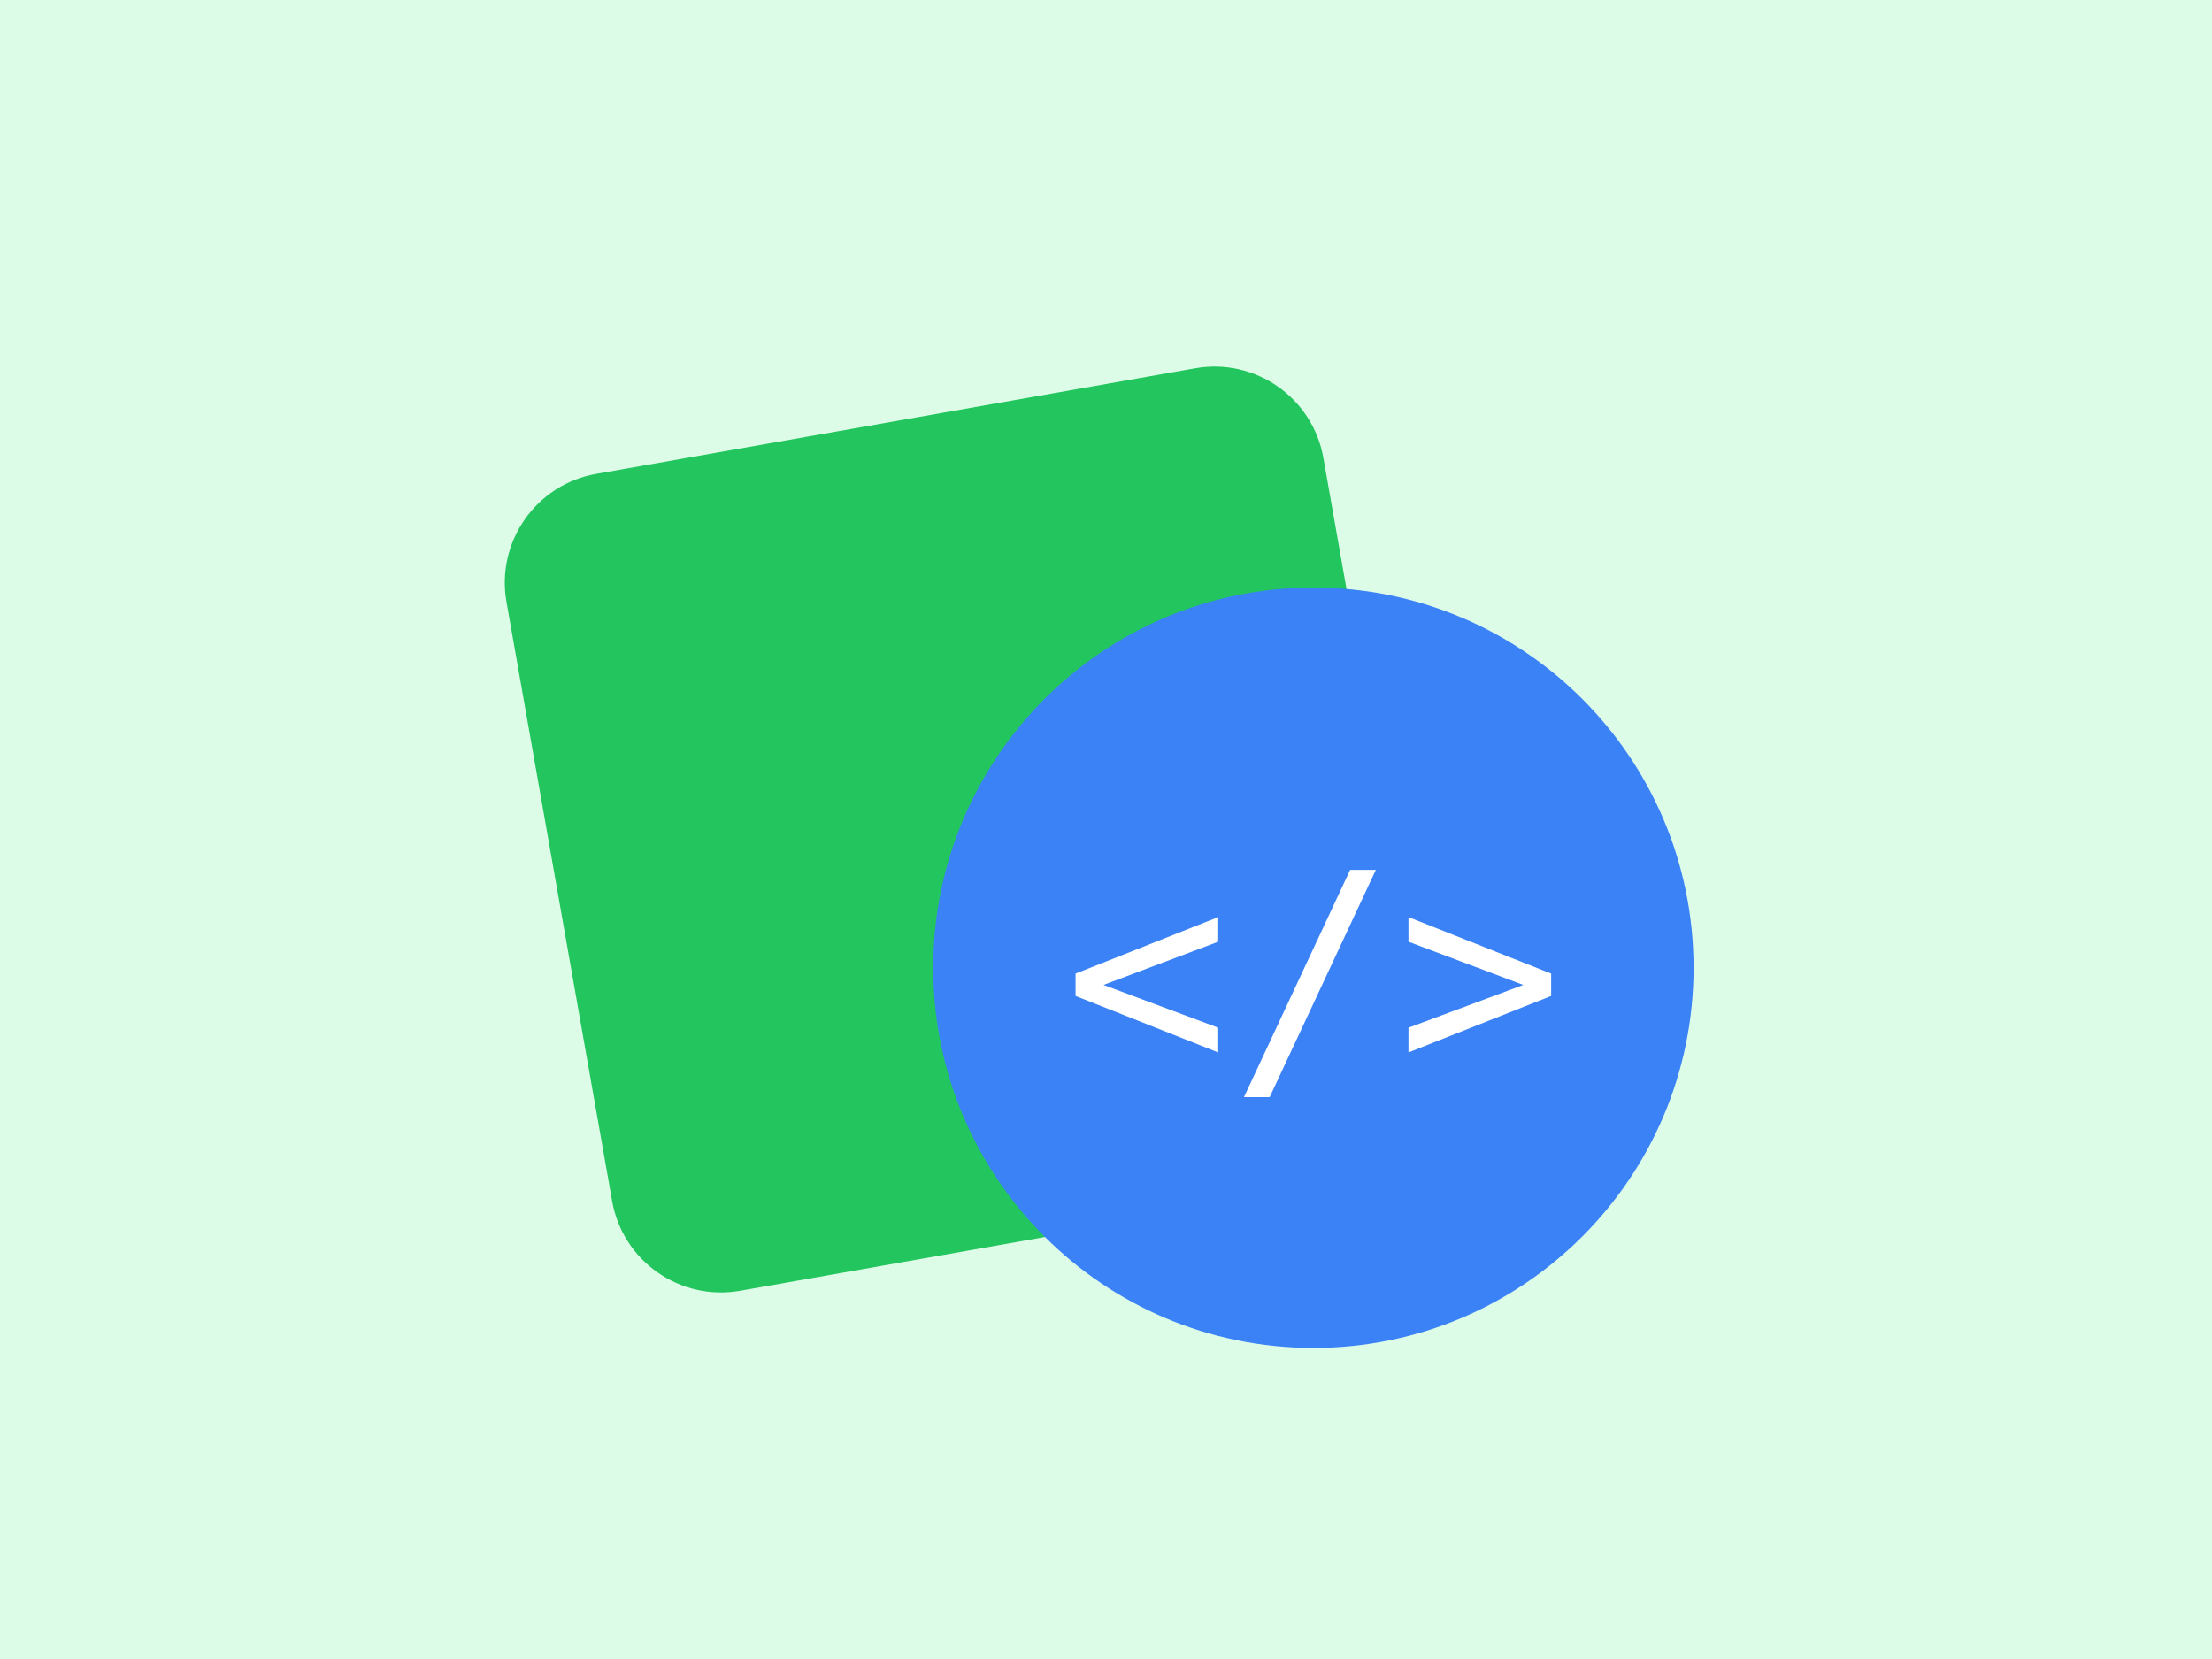
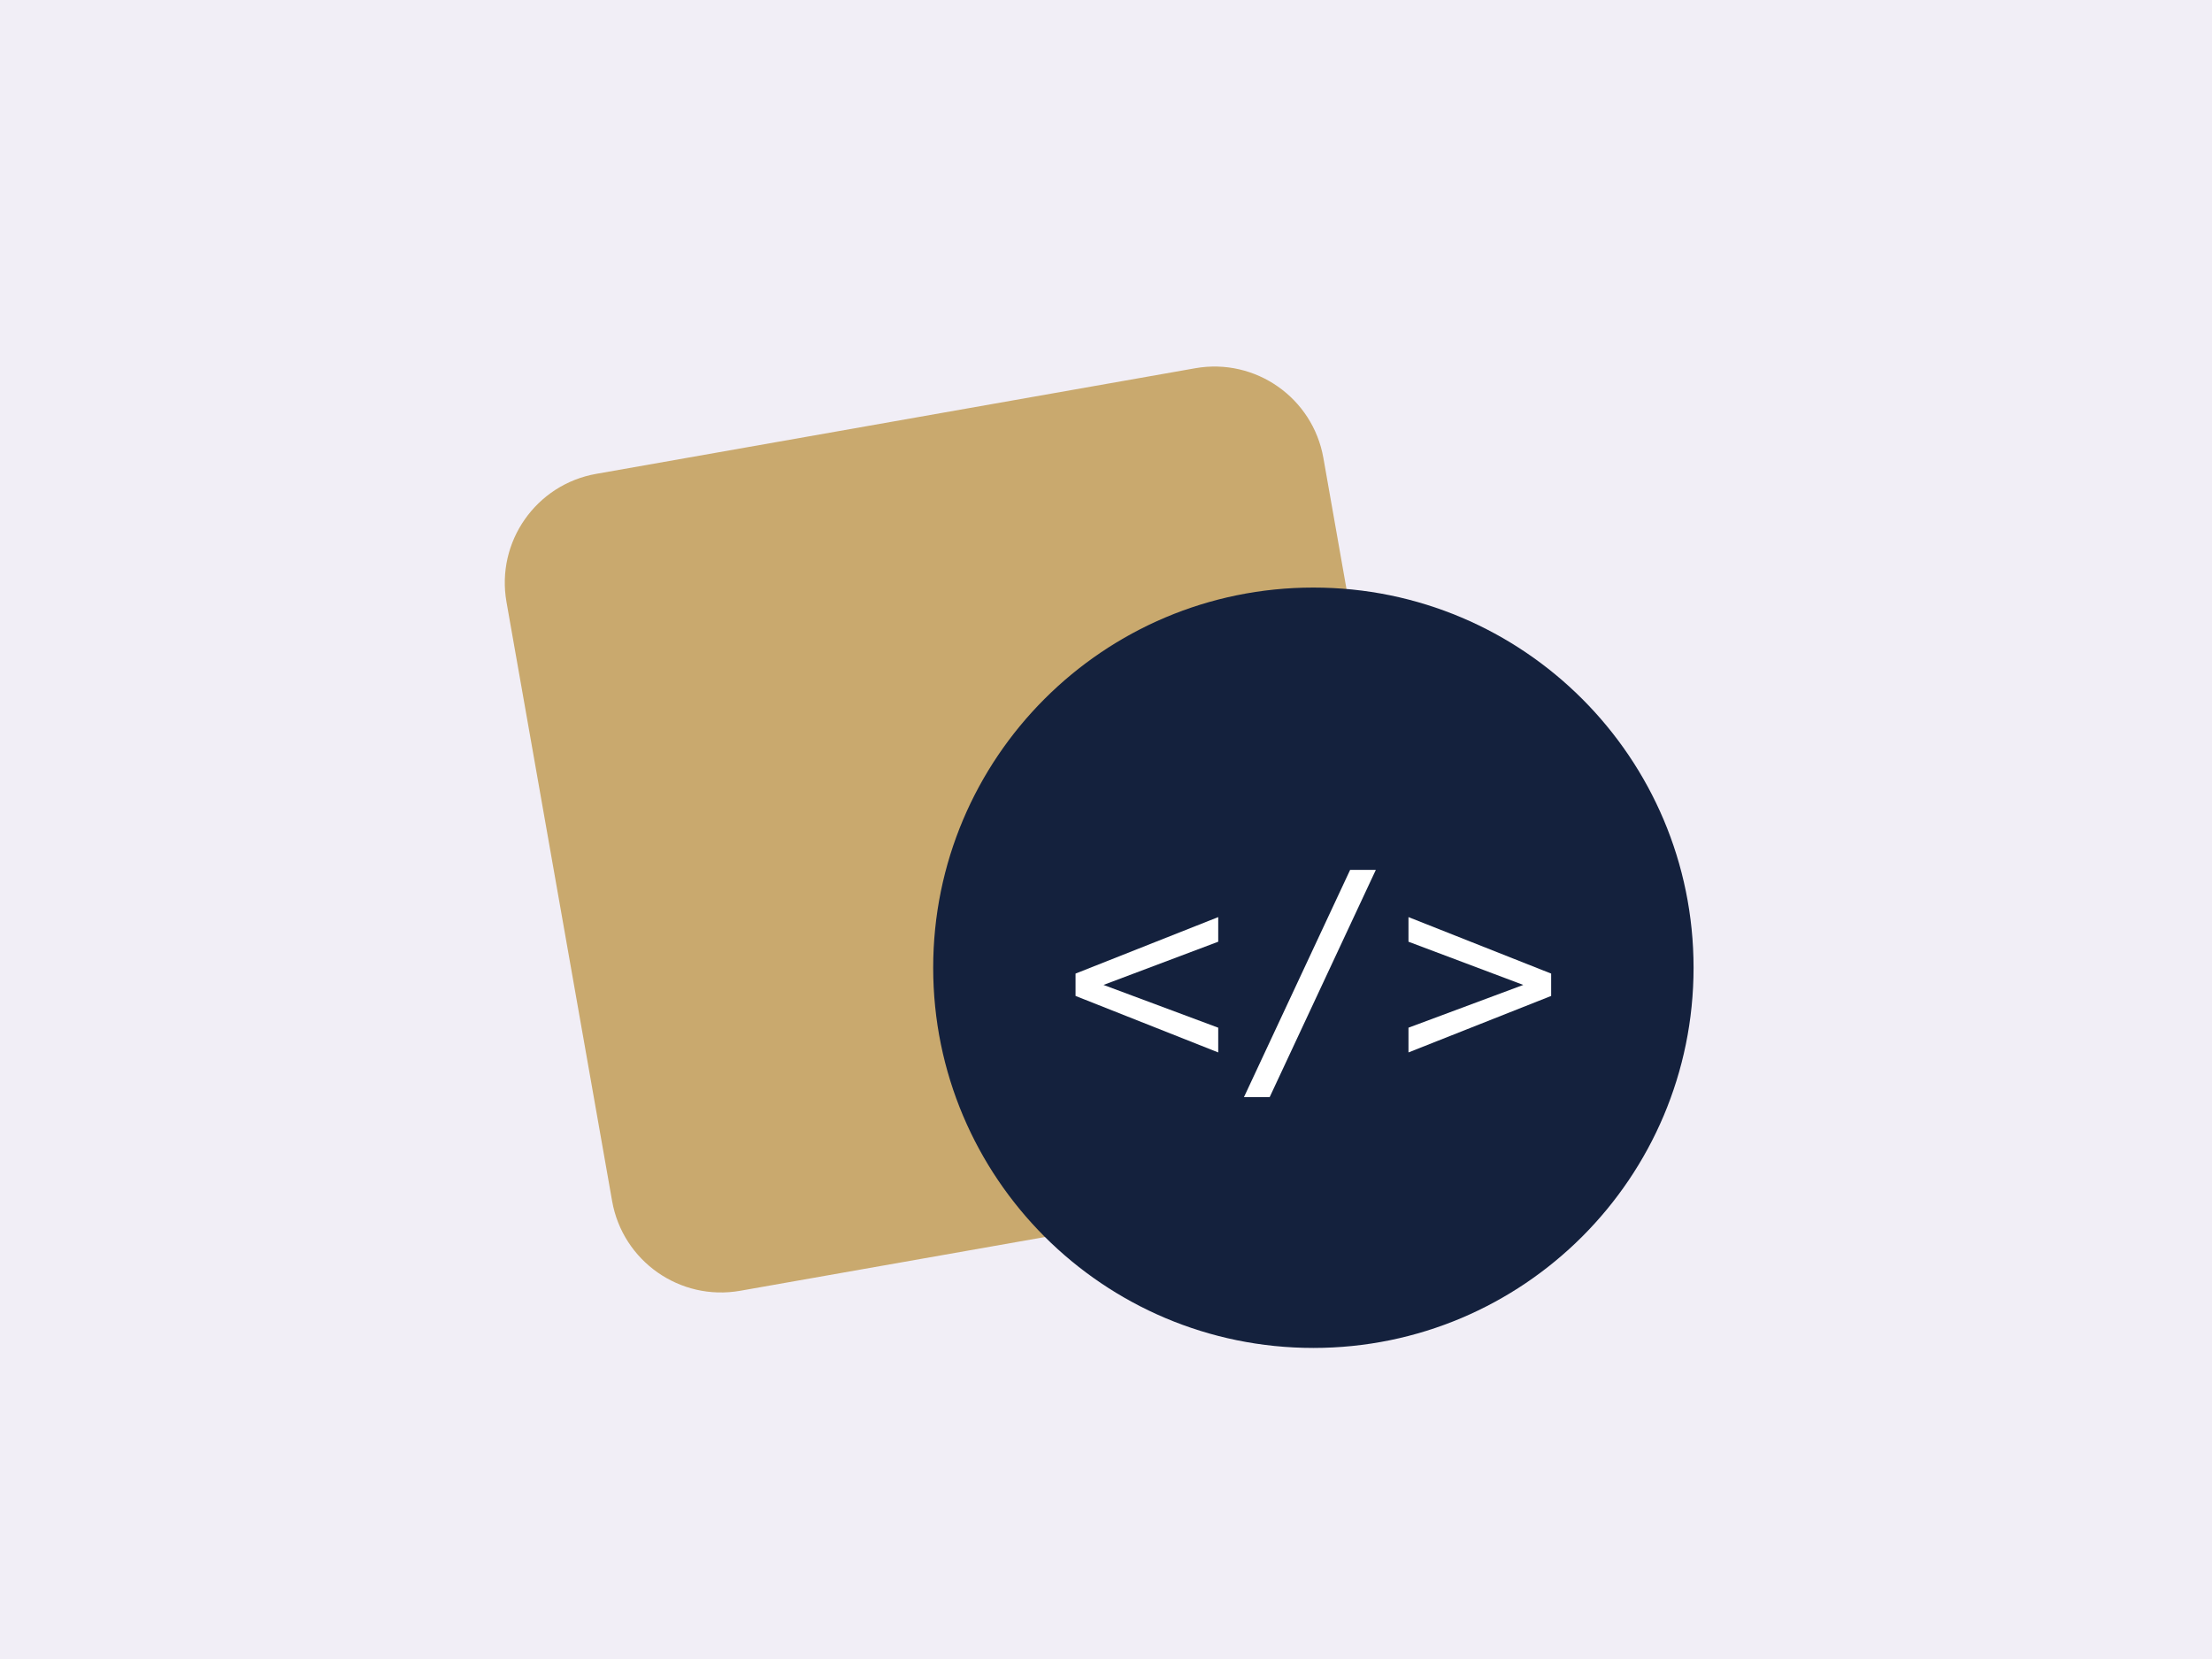
<svg xmlns="http://www.w3.org/2000/svg" viewBox="0 0 320 240" role="img" aria-label="Sticker pack">
-   <rect width="320" height="240" fill="#dcfce7" />
-   <rect x="80" y="60" width="120" height="120" rx="16" fill="#22c55e" transform="rotate(-10 140 120)" />
-   <circle cx="190" cy="140" r="55" fill="#3b82f6" />
+   <rect width="320" height="240" fill="#f1eef6" />
+   <rect x="80" y="60" width="120" height="120" rx="16" fill="#c9a96e" transform="rotate(-10 140 120)" />
+   <circle cx="190" cy="140" r="55" fill="#14213d" />
  <text x="190" y="155" font-size="40" text-anchor="middle" fill="#fff" font-family="monospace">&lt;/&gt;</text>
</svg>
